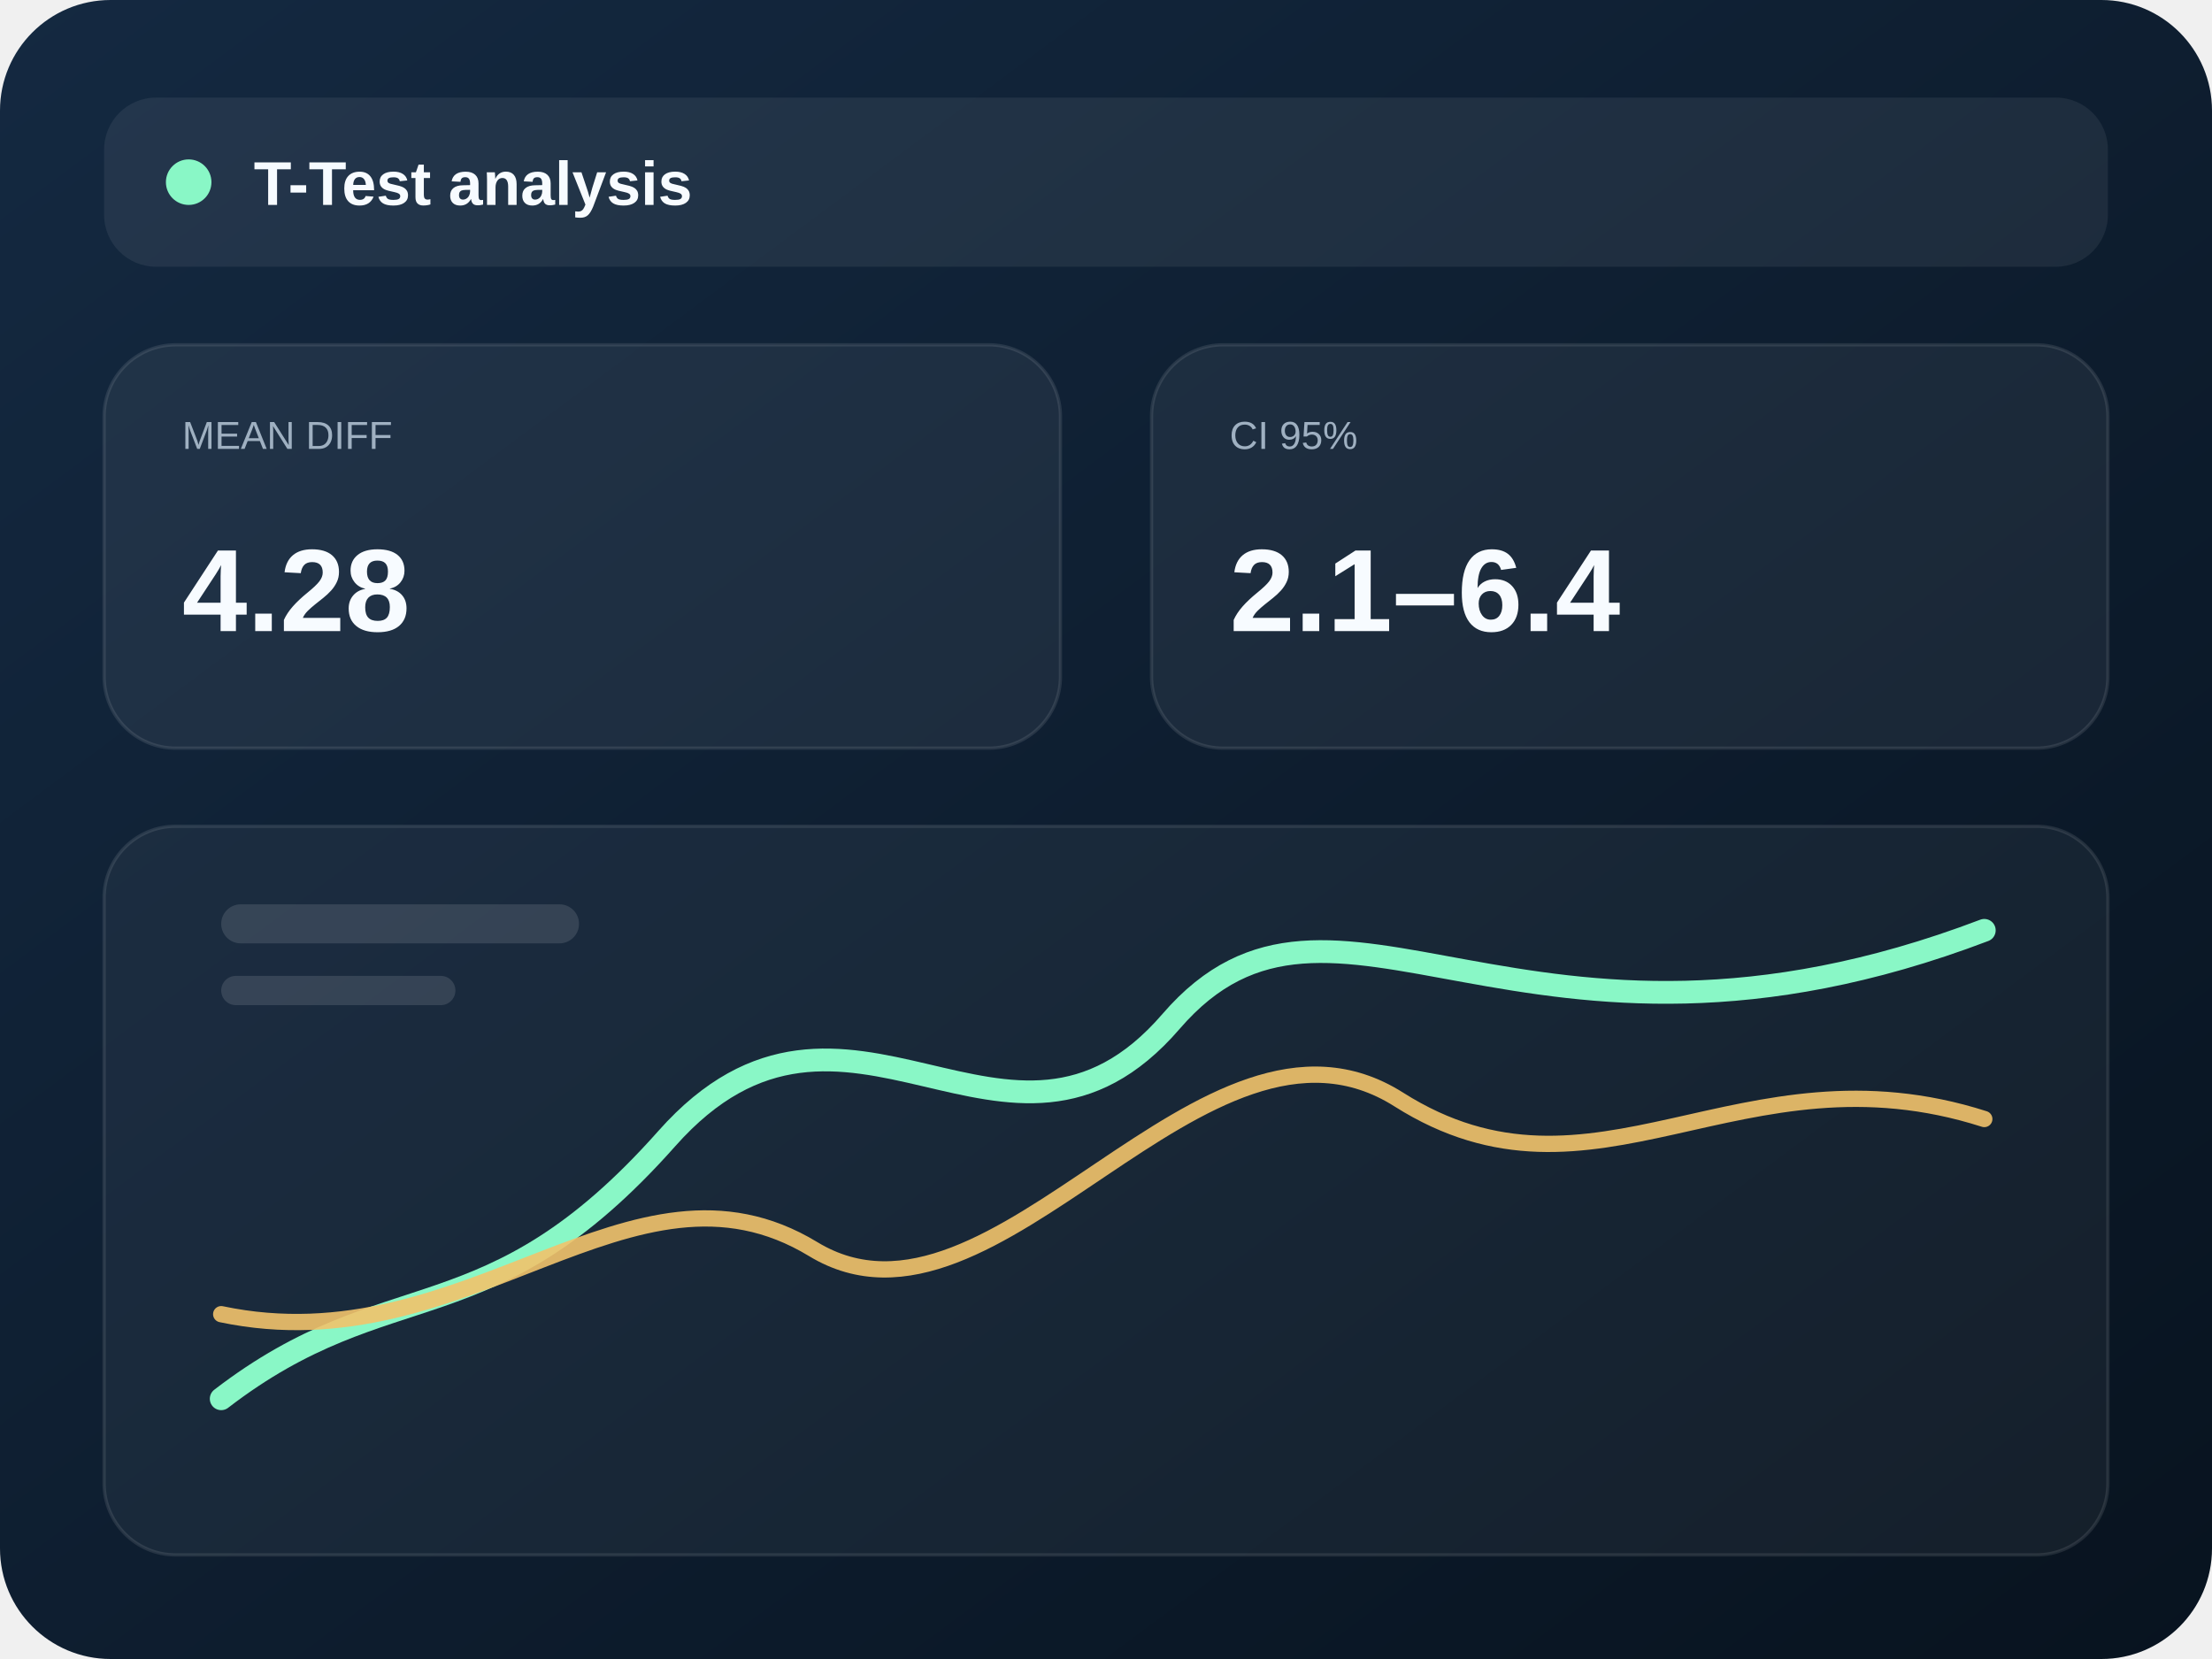
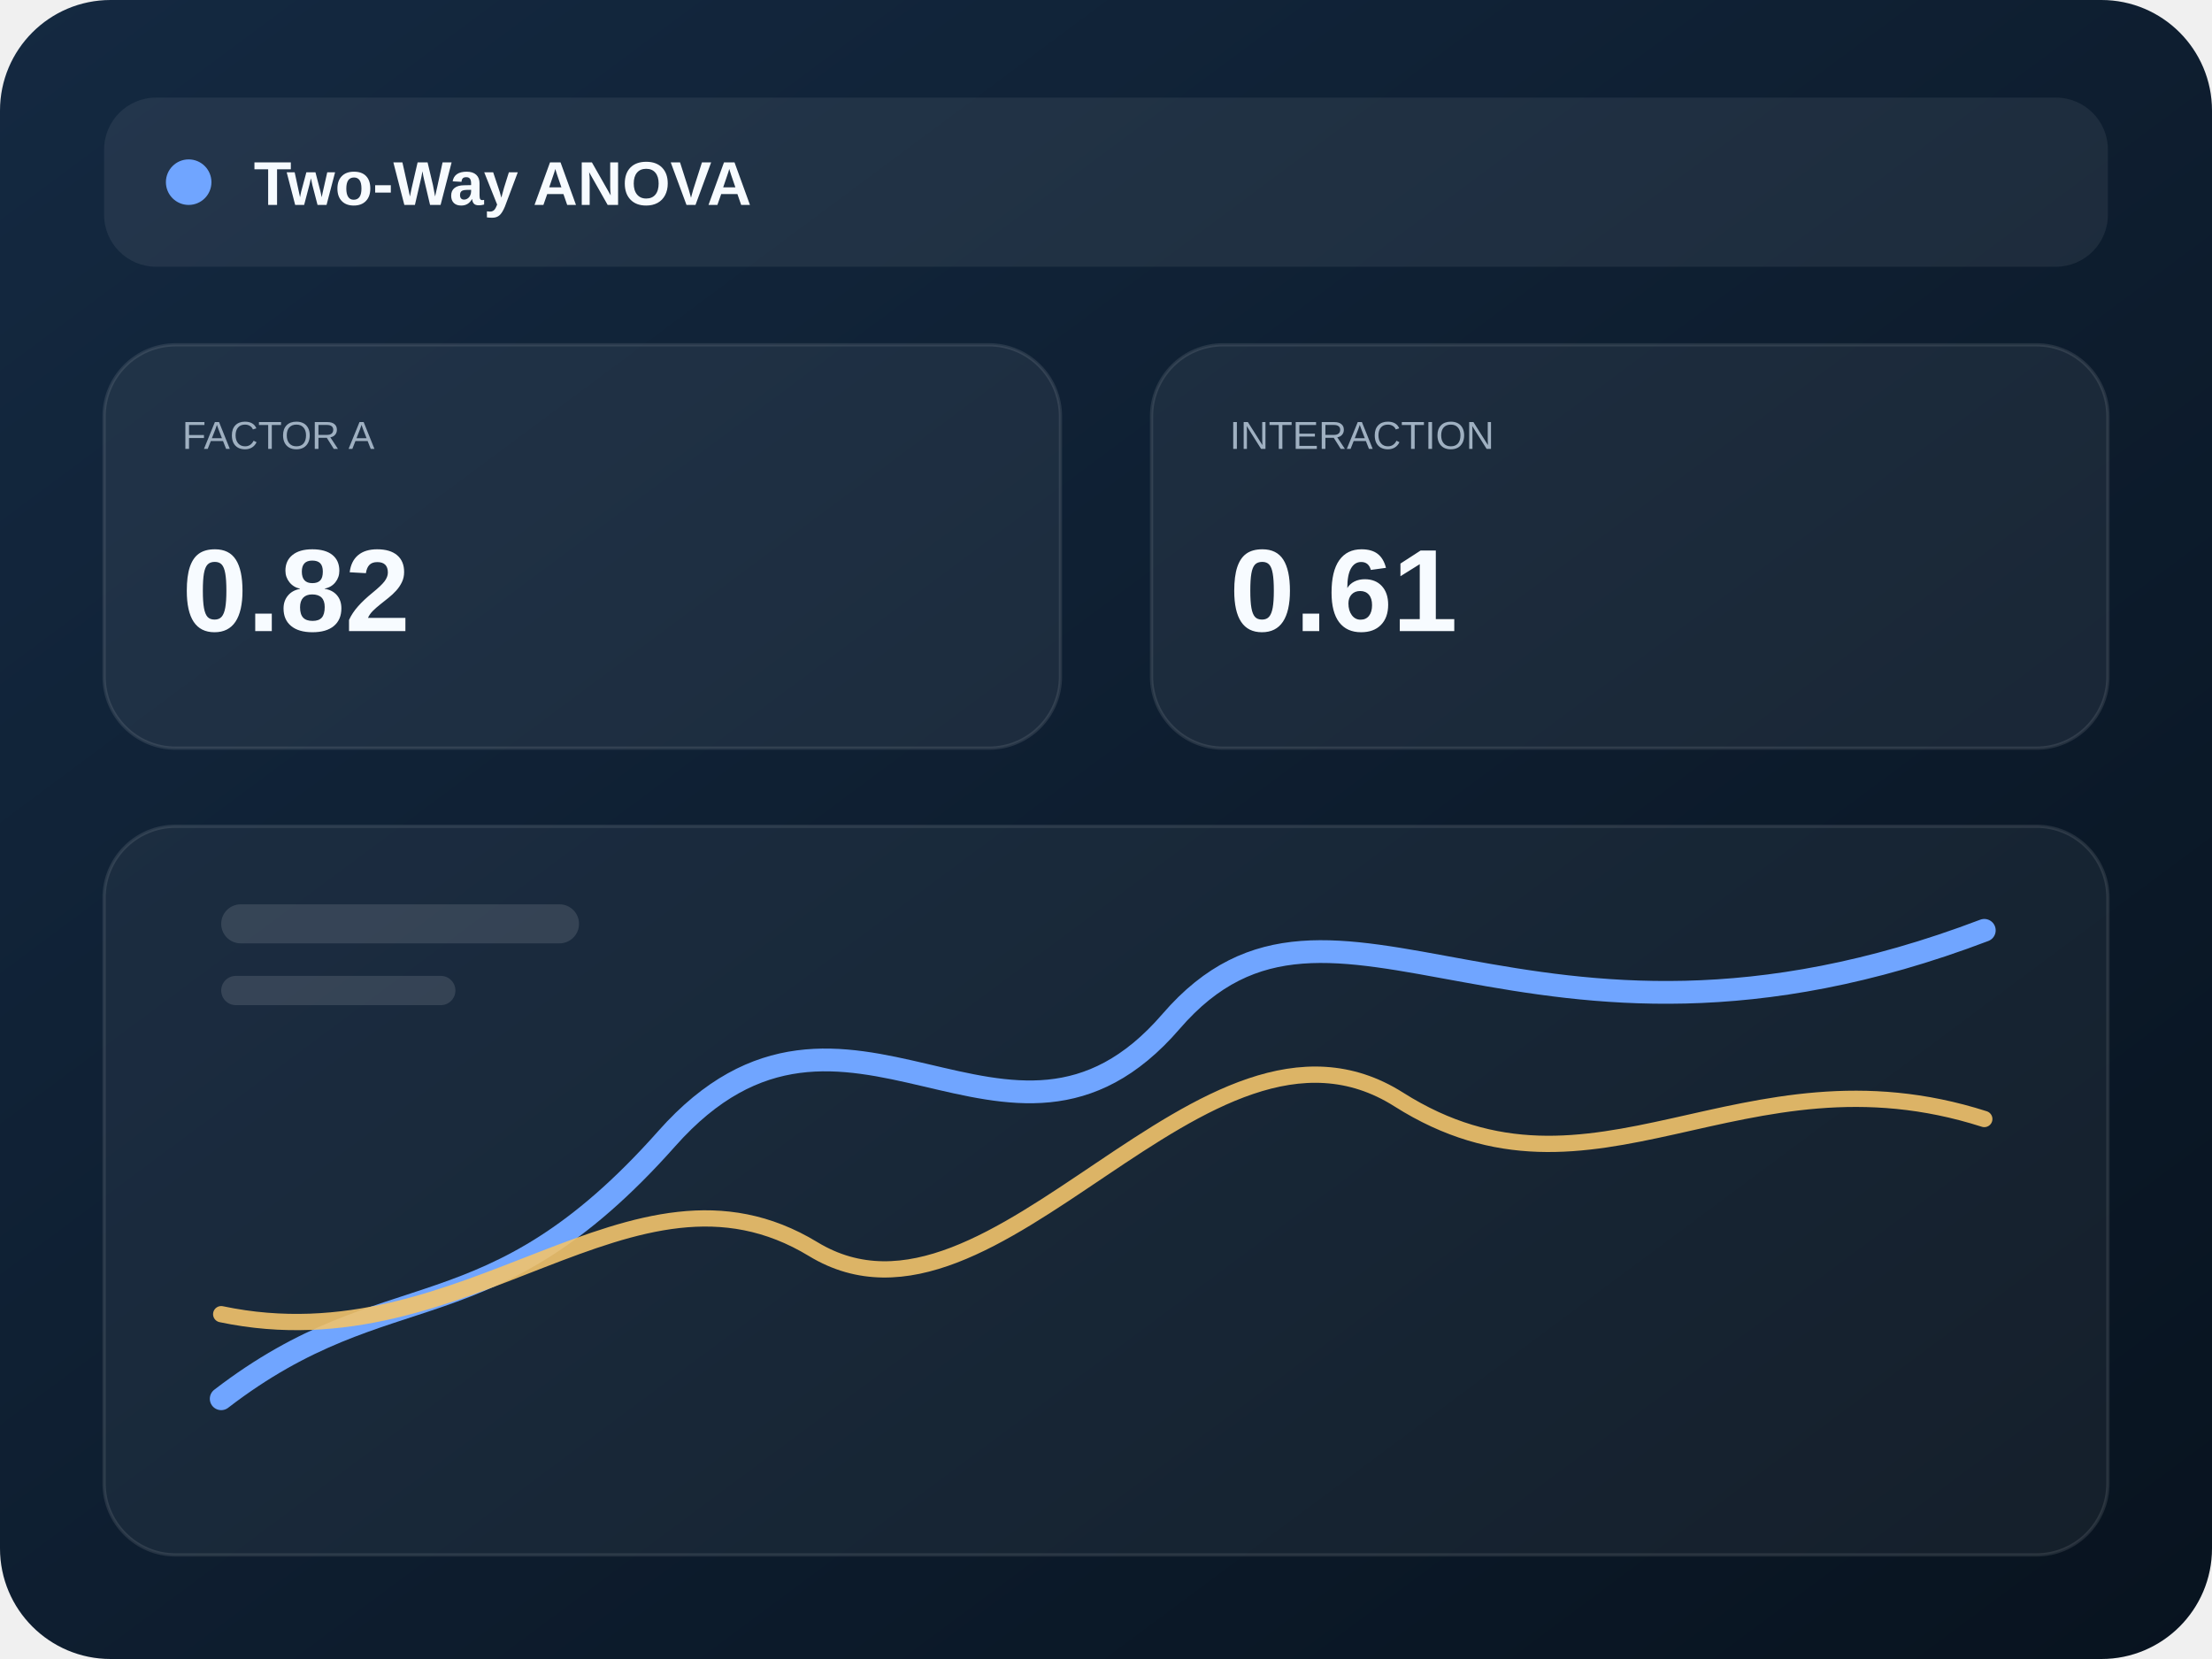
- <svg xmlns="http://www.w3.org/2000/svg" viewBox="0 0 680 510" role="img" aria-label="T-Test analysis">
+ <svg xmlns="http://www.w3.org/2000/svg" viewBox="0 0 680 510" role="img" aria-label="Two-Way ANOVA">
  <defs>
    <linearGradient id="g" x1="0" y1="0" x2="1" y2="1">
      <stop stop-color="#142941" />
      <stop offset="1" stop-color="#08131f" />
    </linearGradient>
  </defs>
  <rect width="680" height="510" rx="34" fill="url(#g)" />
  <rect x="32" y="30" width="616" height="52" rx="16" fill="#fff" fill-opacity=".07" />
-   <circle cx="58" cy="56" r="7" fill="#89f7c6" />
-   <text x="78" y="63" font-family="Arial" font-size="19" font-weight="700" fill="#f7fbff">T-Test analysis</text>
+   <circle cx="58" cy="56" r="7" fill="#70a5ff" />
+   <text x="78" y="63" font-family="Arial" font-size="19" font-weight="700" fill="#f7fbff">Two-Way ANOVA</text>
  <rect x="32" y="106" width="294" height="124" rx="22" fill="#fff" fill-opacity=".06" stroke="#fff" stroke-opacity=".1" />
-   <text x="56" y="138" font-family="Arial" font-size="12" fill="#9fb0c1">MEAN DIFF</text>
-   <text x="56" y="194" font-family="Arial" font-size="36" font-weight="800" fill="#f7fbff">4.28</text>
+   <text x="56" y="138" font-family="Arial" font-size="12" fill="#9fb0c1">FACTOR A</text>
+   <text x="56" y="194" font-family="Arial" font-size="36" font-weight="800" fill="#f7fbff">0.82</text>
  <rect x="354" y="106" width="294" height="124" rx="22" fill="#fff" fill-opacity=".06" stroke="#fff" stroke-opacity=".1" />
-   <text x="378" y="138" font-family="Arial" font-size="12" fill="#9fb0c1">CI 95%</text>
-   <text x="378" y="194" font-family="Arial" font-size="36" font-weight="800" fill="#f7fbff">2.1–6.4</text>
+   <text x="378" y="138" font-family="Arial" font-size="12" fill="#9fb0c1">INTERACTION</text>
+   <text x="378" y="194" font-family="Arial" font-size="36" font-weight="800" fill="#f7fbff">0.61</text>
  <rect x="32" y="254" width="616" height="224" rx="22" fill="#fff" fill-opacity=".05" stroke="#fff" stroke-opacity=".1" />
-   <path d="M68 430 C120 390,150 412,205 350 S310 372,360 314 S468 340,610 286" fill="none" stroke="#89f7c6" stroke-width="7" stroke-linecap="round" />
+   <path d="M68 430 C120 390,150 412,205 350 S310 372,360 314 S468 340,610 286" fill="none" stroke="#70a5ff" stroke-width="7" stroke-linecap="round" />
  <path d="M68 404 C144 420,194 350,250 384 S370 300,430 338 S535 320,610 344" fill="none" stroke="#f2c36b" stroke-width="5" stroke-linecap="round" opacity=".9" />
  <g fill="#fff" fill-opacity=".12">
    <rect x="68" y="278" width="110" height="12" rx="6" />
    <rect x="68" y="300" width="72" height="9" rx="4.5" />
  </g>
</svg>
